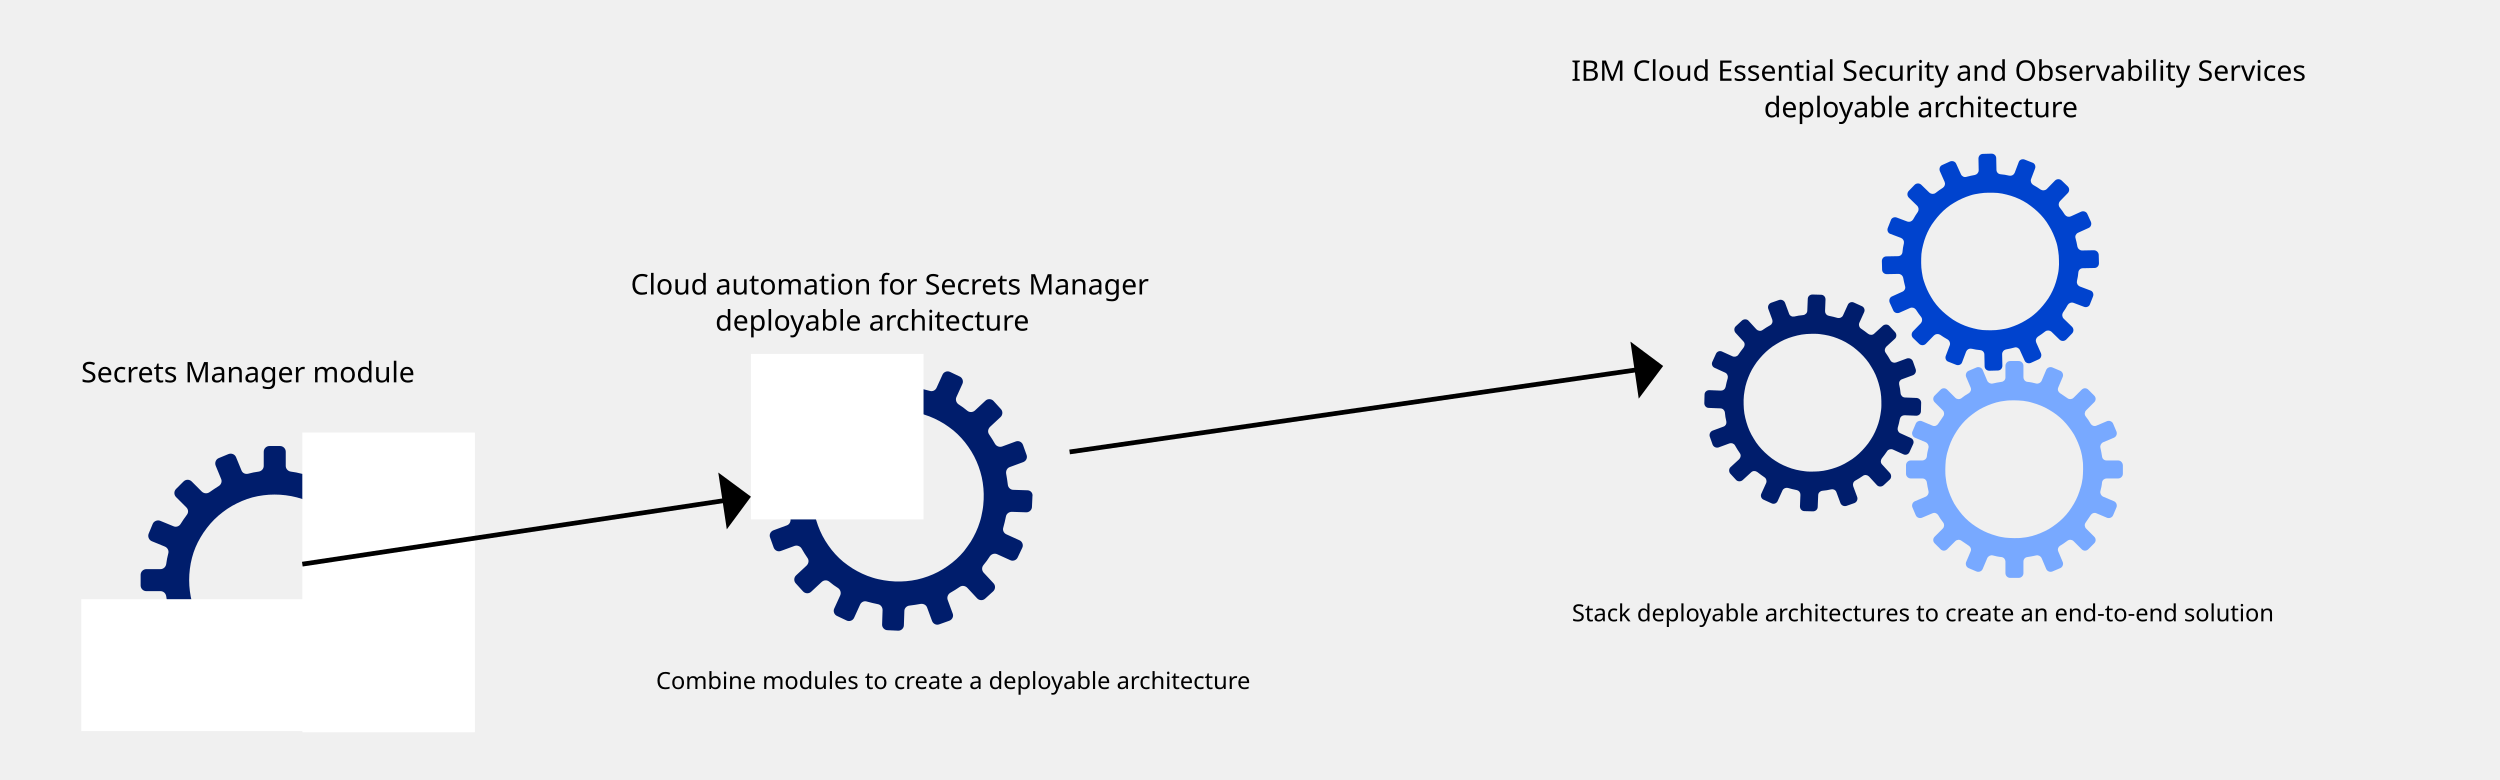
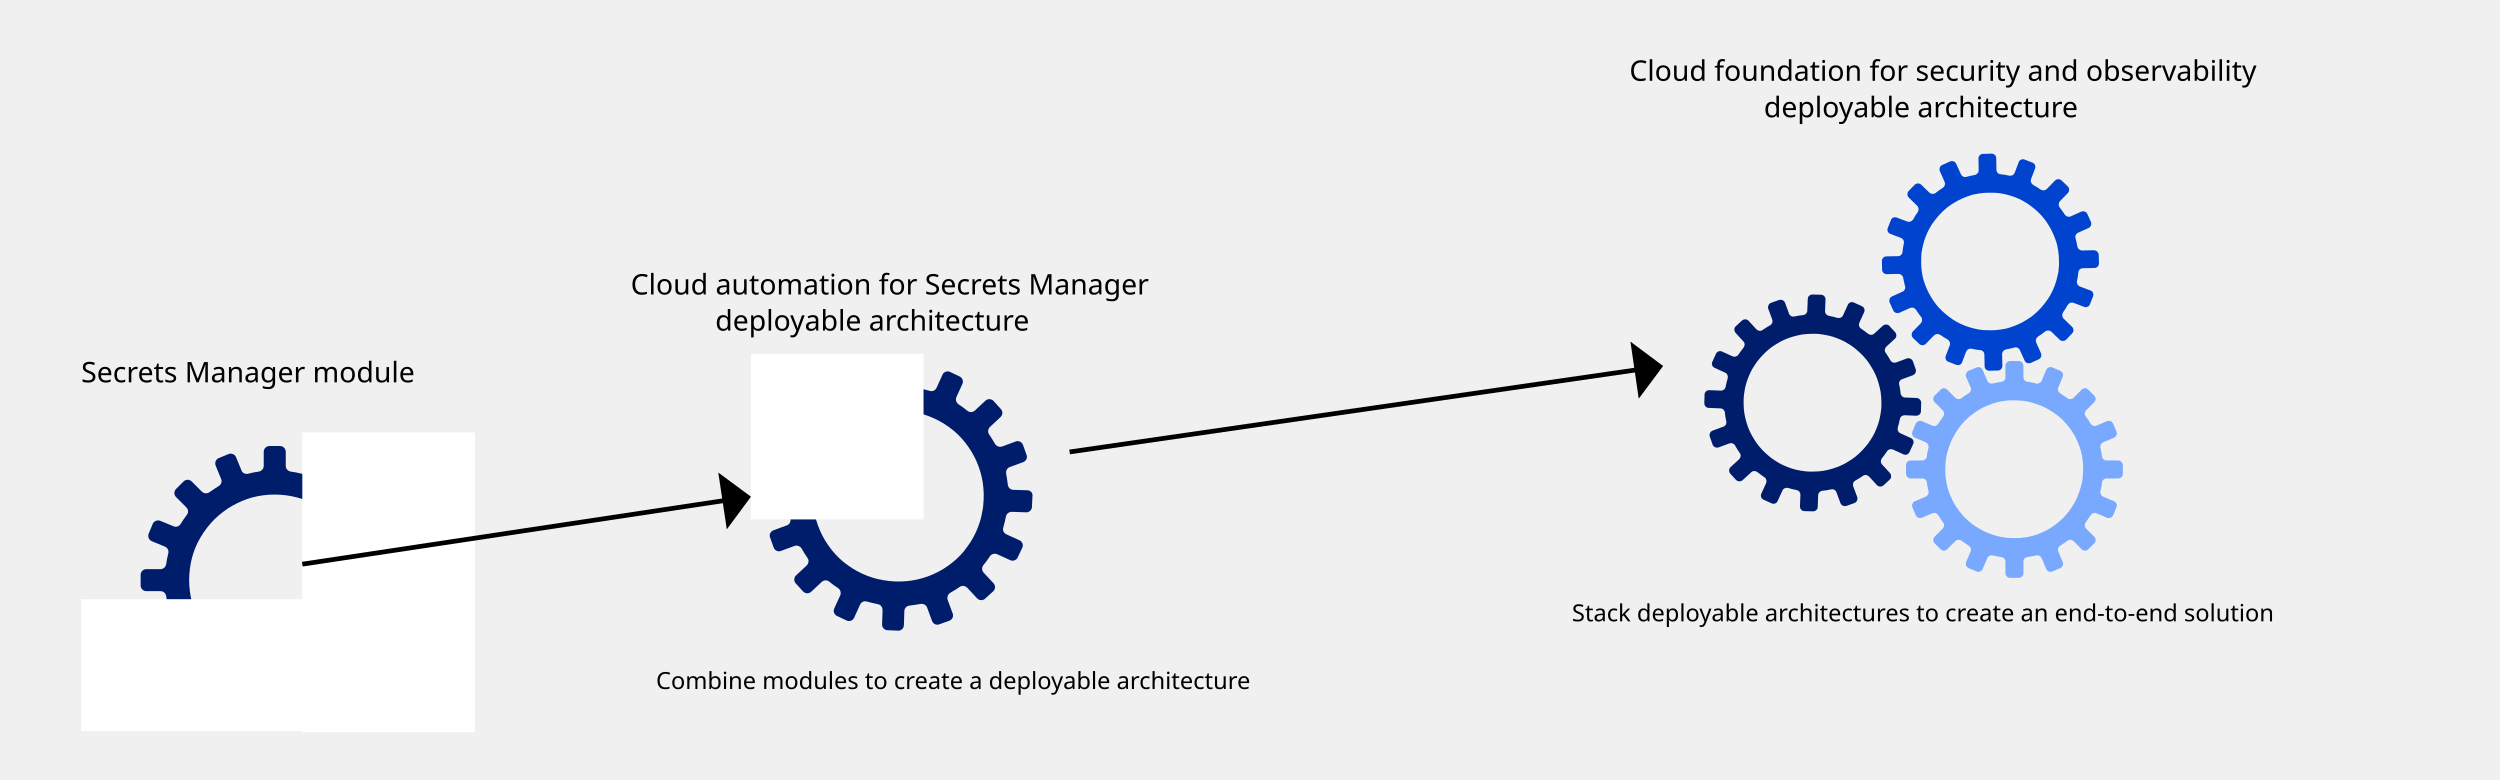
<svg xmlns="http://www.w3.org/2000/svg" xmlns:xlink="http://www.w3.org/1999/xlink" version="1.1" x="0px" y="0px" viewBox="0 0 1056 329.4" style="enable-background:new 0 0 1056 329.4;" xml:space="preserve">
  <style type="text/css">
	.st0{fill:#0043CE;}
	.st1{fill:#001D6C;}
	.st2{fill:#78A9FF;}
	.st3{font-family:'IBMPlexSans';}
	.st4{font-size:12px;}
	.st5{font-size:10px;}
	.st6{display:none;}
	.st7{display:inline;}
- 	.st8{clip-path:url(#XMLID_00000084498184674419895910000009643676403306507414_);fill:#001D6C;}
+ 	.st8{clip-path:url(#XMLID_00000135684592039877980920000010843832277688844679_);fill:#001D6C;}
	.st9{fill:none;stroke:#000000;stroke-width:2;stroke-miterlimit:10;}
	.st10{fill:none;stroke:#000000;stroke-width:2;stroke-miterlimit:10;stroke-dasharray:12.664,12.664;}
	.st11{fill:none;stroke:#000000;stroke-width:2;stroke-miterlimit:10;stroke-dasharray:12.037,12.037;}
	.st12{fill:#FFFFFF;}
</style>
  <g id="Layer_1">
    <path class="st0" d="M884.4,105.7l-4.9,0.1c-1,0-1.8-0.7-2-1.6c-0.2-1.2-0.5-2.5-0.8-3.6c-0.3-0.9,0.2-1.9,1.1-2.3l4.4-2   c1-0.4,1.4-1.6,1-2.6l-1.5-3.3c-0.4-1-1.6-1.4-2.6-1l-4.4,2c-0.9,0.4-1.9,0.1-2.5-0.7c-0.7-1.1-1.4-2.1-2.2-3.1   c-0.6-0.8-0.5-1.9,0.1-2.6l3.4-3.5c0.7-0.8,0.7-2-0.1-2.8l-2.6-2.5c-0.8-0.7-2-0.7-2.8,0.1l-3.4,3.5c-0.7,0.7-1.8,0.8-2.6,0.3   c-1-0.7-2.1-1.4-3.2-2c-0.8-0.5-1.2-1.5-0.9-2.4l1.7-4.5c0.4-1-0.1-2.2-1.1-2.5l-3.3-1.3c-1-0.4-2.2,0.1-2.5,1.1l-1.7,4.5   c-0.4,0.9-1.3,1.4-2.3,1.2c-1.2-0.3-2.5-0.5-3.7-0.6c-1-0.1-1.7-0.9-1.7-1.9l-0.1-4.9c0-1.1-0.9-1.9-2-1.9l-3.6,0.1   c-1.1,0-1.9,0.9-1.9,2l0.1,4.9c0,1-0.7,1.8-1.6,2c-1.2,0.2-2.4,0.5-3.6,0.8c-0.9,0.3-1.9-0.2-2.3-1.1l-2-4.4c-0.4-1-1.6-1.4-2.6-1   l-3.3,1.5c-1,0.4-1.4,1.6-1,2.6l2,4.5c0.4,0.9,0.1,1.9-0.7,2.5c-1.1,0.7-2.1,1.4-3.1,2.2c-0.8,0.6-1.9,0.5-2.6-0.1l-3.5-3.4   c-0.8-0.7-2-0.7-2.8,0.1l-2.5,2.6c-0.7,0.8-0.7,2,0.1,2.8l3.5,3.4c0.7,0.7,0.8,1.8,0.3,2.6c-0.7,1-1.4,2.1-2,3.2   c-0.5,0.8-1.5,1.2-2.4,0.9l-4.5-1.7c-1-0.4-2.2,0.1-2.5,1.1l-1.3,3.3c-0.4,1,0.1,2.2,1.1,2.5l4.5,1.7c0.9,0.4,1.4,1.3,1.2,2.3   c-0.3,1.2-0.5,2.5-0.6,3.7c-0.1,1-0.9,1.7-1.9,1.7l-4.9,0.1c-1.1,0-1.9,0.9-1.9,2l0.1,3.6c0,1.1,0.9,1.9,2,1.9l4.9-0.1   c1,0,1.8,0.7,2,1.6c0.2,1.2,0.5,2.4,0.8,3.6c0.3,0.9-0.2,1.9-1.1,2.3l-4.4,2c-1,0.4-1.4,1.6-1,2.6l1.5,3.3c0.4,1,1.6,1.4,2.6,1   l4.5-2c0.9-0.4,1.9-0.1,2.5,0.7c0.7,1.1,1.4,2.1,2.2,3.1c0.6,0.8,0.5,1.9-0.1,2.6l-3.4,3.5c-0.7,0.8-0.7,2,0.1,2.8l2.6,2.5   c0.8,0.7,2,0.7,2.8-0.1l3.4-3.5c0.7-0.7,1.8-0.8,2.6-0.3c1,0.7,2.1,1.4,3.2,2c0.8,0.5,1.2,1.5,0.9,2.4l-1.7,4.5   c-0.4,1,0.1,2.2,1.1,2.5l3.3,1.3c1,0.4,2.2-0.1,2.5-1.1l1.7-4.5c0.4-0.9,1.3-1.4,2.3-1.2c1.2,0.3,2.5,0.5,3.7,0.6   c1,0.1,1.7,0.9,1.7,1.9l0.1,4.9c0,1.1,0.9,1.9,2,1.9l3.6-0.1c1.1,0,1.9-0.9,1.9-2l-0.1-4.9c0-1,0.7-1.8,1.6-2   c1.2-0.2,2.5-0.5,3.6-0.8c0.9-0.3,1.9,0.2,2.3,1.1l2,4.4c0.4,1,1.6,1.4,2.6,1l3.3-1.5c1-0.4,1.4-1.6,1-2.6l-2-4.5   c-0.4-0.9-0.1-1.9,0.7-2.5c1.1-0.7,2.1-1.4,3.1-2.2c0.8-0.6,1.9-0.5,2.6,0.1l3.5,3.4c0.8,0.7,2,0.7,2.8-0.1l2.5-2.6   c0.7-0.8,0.7-2-0.1-2.8l-3.5-3.4c-0.7-0.7-0.8-1.8-0.3-2.6c0.7-1,1.4-2.1,2-3.2c0.5-0.8,1.5-1.2,2.4-0.9l4.5,1.7   c1,0.4,2.2-0.1,2.5-1.1l1.3-3.3c0.4-1-0.1-2.2-1.1-2.5l-4.5-1.7c-0.9-0.4-1.4-1.3-1.2-2.3c0.3-1.2,0.5-2.5,0.6-3.7   c0.1-1,0.9-1.7,1.9-1.7l4.9-0.1c1.1,0,1.9-0.9,1.9-2l-0.1-3.6C886.4,106.5,885.5,105.7,884.4,105.7z M869.6,113.6   c-0.1,1.3-0.4,2.6-0.7,3.8c-0.6,2.5-1.5,4.8-2.7,7c-0.6,1.1-1.3,2.2-2.1,3.2c-1.5,2-3.2,3.9-5.2,5.5c-1,0.8-2.1,1.6-3.2,2.2   c-2.1,1.3-4.4,2.3-6.9,3.1c-1.2,0.4-2.5,0.6-3.8,0.8c-1.2,0.2-2.5,0.3-3.8,0.3c-1.3,0-2.5,0-3.8-0.1c-1.3-0.1-2.6-0.4-3.8-0.7   c-2.5-0.6-4.8-1.5-7-2.7c-1.1-0.6-2.2-1.3-3.2-2.1c-2-1.5-3.9-3.2-5.5-5.2c-0.8-1-1.6-2.1-2.2-3.2c-1.3-2.1-2.3-4.4-3.1-6.9   c-0.4-1.2-0.6-2.5-0.8-3.7c-0.2-1.2-0.3-2.5-0.3-3.8c0-1.3,0-2.5,0.1-3.8c0.1-1.3,0.4-2.6,0.7-3.8c0.6-2.5,1.5-4.8,2.7-7   c0.6-1.1,1.3-2.2,2.1-3.2c1.5-2,3.2-3.9,5.2-5.5c1-0.8,2.1-1.6,3.2-2.2c2.1-1.3,4.4-2.3,6.9-3.1c1.2-0.4,2.5-0.6,3.8-0.8   c1.2-0.2,2.5-0.3,3.8-0.3c1.3,0,2.5,0,3.8,0.1c1.3,0.1,2.6,0.4,3.8,0.7c2.5,0.6,4.8,1.5,7,2.7c1.1,0.6,2.2,1.3,3.2,2.1   c2,1.5,3.9,3.2,5.5,5.2c0.8,1,1.6,2.1,2.2,3.2c1.3,2.1,2.3,4.4,3.1,6.9c0.4,1.2,0.6,2.5,0.8,3.8c0.2,1.2,0.3,2.5,0.3,3.8   C869.8,111.1,869.7,112.4,869.6,113.6z" />
    <path class="st1" d="M809.6,168.1l-4.9-0.2c-1,0-1.8-0.8-1.9-1.8c-0.1-1.2-0.3-2.5-0.6-3.7c-0.2-1,0.3-1.9,1.2-2.2l4.6-1.7   c1-0.4,1.5-1.5,1.2-2.5l-1.2-3.4c-0.4-1-1.5-1.5-2.5-1.2l-4.6,1.7c-0.9,0.3-1.9,0-2.4-0.9c-0.6-1.1-1.3-2.2-2-3.2   c-0.6-0.8-0.4-1.9,0.3-2.6l3.6-3.3c0.8-0.7,0.8-2,0.1-2.8l-2.4-2.6c-0.7-0.8-2-0.8-2.8-0.1l-3.6,3.3c-0.7,0.7-1.8,0.7-2.6,0.1   c-1-0.8-2-1.5-3-2.2c-0.8-0.5-1.1-1.6-0.7-2.5l2-4.4c0.5-1,0-2.2-1-2.6l-3.3-1.5c-1-0.5-2.2,0-2.6,1l-2,4.4   c-0.4,0.9-1.4,1.3-2.3,1.1c-1.2-0.4-2.4-0.6-3.7-0.9c-1-0.2-1.6-1-1.6-2l0.2-4.9c0-1.1-0.8-2-1.9-2l-3.6-0.1c-1.1,0-2,0.8-2,1.9   l-0.2,4.9c0,1-0.8,1.8-1.8,1.9c-1.2,0.1-2.5,0.3-3.7,0.6c-1,0.2-1.9-0.3-2.2-1.2l-1.7-4.6c-0.4-1-1.5-1.5-2.5-1.2l-3.4,1.2   c-1,0.4-1.5,1.5-1.2,2.5l1.7,4.6c0.3,0.9,0,1.9-0.9,2.4c-1.1,0.6-2.2,1.3-3.2,2c-0.8,0.6-1.9,0.4-2.6-0.3l-3.3-3.6   c-0.7-0.8-2-0.8-2.8-0.1l-2.6,2.4c-0.8,0.7-0.8,2-0.1,2.8l3.3,3.6c0.7,0.7,0.7,1.8,0.1,2.6c-0.8,1-1.5,2-2.2,3   c-0.5,0.8-1.6,1.1-2.5,0.7l-4.4-2c-1-0.5-2.2,0-2.6,1l-1.5,3.3c-0.5,1,0,2.2,1,2.6l4.4,2c0.9,0.4,1.3,1.4,1.1,2.3   c-0.4,1.2-0.6,2.4-0.9,3.7c-0.2,1-1,1.6-2,1.6l-4.9-0.2c-1.1,0-2,0.8-2,1.9l-0.1,3.6c0,1.1,0.8,2,1.9,2l4.9,0.2   c1,0,1.8,0.8,1.9,1.8c0.1,1.2,0.3,2.5,0.6,3.7c0.2,1-0.3,1.9-1.2,2.2l-4.6,1.7c-1,0.4-1.5,1.5-1.2,2.5l1.2,3.4   c0.4,1,1.5,1.5,2.5,1.2l4.6-1.7c0.9-0.3,1.9,0,2.4,0.9c0.6,1.1,1.3,2.2,2,3.2c0.6,0.8,0.4,1.9-0.3,2.6l-3.6,3.3   c-0.8,0.7-0.8,2-0.1,2.8l2.4,2.6c0.7,0.8,2,0.8,2.8,0.1l3.6-3.3c0.7-0.7,1.8-0.7,2.6-0.1c1,0.8,2,1.5,3,2.2   c0.8,0.5,1.1,1.6,0.7,2.5l-2,4.4c-0.5,1,0,2.2,1,2.6l3.3,1.5c1,0.5,2.2,0,2.6-1l2-4.4c0.4-0.9,1.4-1.3,2.3-1.1   c1.2,0.4,2.4,0.6,3.7,0.9c1,0.2,1.6,1,1.6,2l-0.2,4.9c0,1.1,0.8,2,1.9,2l3.6,0.1c1.1,0,2-0.8,2-1.9l0.2-4.9c0-1,0.8-1.8,1.8-1.9   c1.2-0.1,2.5-0.3,3.7-0.6c1-0.2,1.9,0.3,2.2,1.2l1.7,4.6c0.4,1,1.5,1.5,2.5,1.2l3.4-1.2c1-0.4,1.5-1.5,1.2-2.5l-1.7-4.6   c-0.3-0.9,0-1.9,0.9-2.4c1.1-0.6,2.2-1.3,3.2-2c0.8-0.6,1.9-0.4,2.6,0.3l3.3,3.6c0.7,0.8,2,0.8,2.8,0.1l2.6-2.4   c0.8-0.7,0.8-2,0.1-2.8l-3.3-3.6c-0.7-0.7-0.7-1.8-0.1-2.6c0.8-1,1.5-2,2.2-3c0.5-0.8,1.6-1.1,2.5-0.7l4.4,2c1,0.5,2.2,0,2.6-1   l1.5-3.3c0.5-1,0-2.2-1-2.6l-4.4-2c-0.9-0.4-1.3-1.4-1.1-2.3c0.4-1.2,0.6-2.4,0.9-3.7c0.2-1,1-1.6,2-1.6l4.9,0.2c1.1,0,2-0.8,2-1.9   l0.1-3.6C811.5,169.1,810.7,168.2,809.6,168.1z M794.3,175.1c-0.2,1.3-0.5,2.5-0.9,3.8c-0.8,2.4-1.8,4.7-3.2,6.8   c-0.7,1.1-1.4,2.1-2.3,3.1c-1.6,1.9-3.5,3.7-5.5,5.1c-1.1,0.7-2.2,1.4-3.3,2c-2.2,1.2-4.6,2-7.1,2.6c-1.2,0.3-2.5,0.5-3.8,0.6   c-1.2,0.1-2.5,0.1-3.8,0.1s-2.5-0.2-3.8-0.4c-1.3-0.2-2.5-0.5-3.8-0.9c-2.4-0.8-4.7-1.8-6.8-3.2c-1.1-0.7-2.1-1.4-3.1-2.3   c-1.9-1.6-3.7-3.5-5.1-5.5c-0.7-1.1-1.4-2.2-2-3.3c-1.2-2.2-2-4.6-2.6-7.1c-0.3-1.2-0.5-2.5-0.6-3.8c-0.1-1.2-0.1-2.5-0.1-3.8   s0.2-2.5,0.4-3.8c0.2-1.3,0.5-2.6,0.9-3.8c0.8-2.4,1.8-4.7,3.2-6.8c0.7-1.1,1.4-2.1,2.3-3.1c1.6-1.9,3.5-3.7,5.5-5.1   c1.1-0.7,2.2-1.4,3.3-2c2.2-1.2,4.6-2,7.1-2.6c1.2-0.3,2.5-0.5,3.8-0.6c1.2-0.1,2.5-0.1,3.8-0.1c1.3,0,2.5,0.2,3.8,0.4   c1.3,0.2,2.5,0.5,3.8,0.9c2.4,0.8,4.7,1.8,6.8,3.2c1.1,0.7,2.1,1.4,3.1,2.3c1.9,1.6,3.7,3.5,5.1,5.5c0.7,1.1,1.4,2.2,2,3.3   c1.2,2.2,2,4.6,2.6,7.1c0.3,1.2,0.5,2.5,0.6,3.8c0.1,1.2,0.1,2.5,0.1,3.8C794.7,172.6,794.5,173.9,794.3,175.1z" />
    <path class="st2" d="M894.7,194.5h-4.9c-1,0-1.8-0.7-1.9-1.7c-0.2-1.2-0.4-2.5-0.7-3.7c-0.2-0.9,0.3-1.9,1.2-2.3l4.5-1.9   c1-0.4,1.5-1.6,1.1-2.6l-1.4-3.3c-0.4-1-1.6-1.5-2.6-1.1l-4.5,1.9c-0.9,0.4-1.9,0-2.4-0.8c-0.6-1.1-1.3-2.1-2.1-3.1   c-0.6-0.8-0.5-1.9,0.2-2.6l3.4-3.4c0.8-0.8,0.8-2,0-2.8l-2.5-2.5c-0.8-0.8-2-0.8-2.8,0l-3.4,3.4c-0.7,0.7-1.8,0.8-2.6,0.2   c-1-0.7-2-1.4-3.1-2.1c-0.8-0.5-1.2-1.5-0.8-2.4l1.9-4.5c0.4-1-0.1-2.2-1.1-2.6l-3.3-1.4c-1-0.4-2.2,0.1-2.6,1.1l-1.9,4.5   c-0.4,0.9-1.4,1.4-2.3,1.2c-1.2-0.3-2.4-0.6-3.7-0.7c-1-0.1-1.7-1-1.7-1.9v-4.9c0-1.1-0.9-2-2-2h-3.6c-1.1,0-2,0.9-2,2v4.9   c0,1-0.7,1.8-1.7,1.9c-1.2,0.2-2.5,0.4-3.7,0.7c-0.9,0.2-1.9-0.3-2.3-1.2l-1.9-4.5c-0.4-1-1.6-1.5-2.6-1.1l-3.3,1.4   c-1,0.4-1.5,1.6-1.1,2.6l1.9,4.5c0.4,0.9,0,1.9-0.8,2.4c-1.1,0.6-2.1,1.3-3.1,2.1c-0.8,0.6-1.9,0.5-2.6-0.2l-3.4-3.4   c-0.8-0.8-2-0.8-2.8,0l-2.5,2.5c-0.8,0.8-0.8,2,0,2.8l3.4,3.4c0.7,0.7,0.8,1.8,0.2,2.6c-0.7,1-1.4,2-2.1,3.1   c-0.5,0.8-1.5,1.2-2.4,0.8l-4.5-1.9c-1-0.4-2.2,0.1-2.6,1.1l-1.4,3.3c-0.4,1,0.1,2.2,1.1,2.6l4.5,1.9c0.9,0.4,1.4,1.4,1.2,2.3   c-0.3,1.2-0.6,2.4-0.7,3.7c-0.1,1-1,1.7-1.9,1.7h-4.9c-1.1,0-2,0.9-2,2v3.6c0,1.1,0.9,2,2,2h4.9c1,0,1.8,0.7,1.9,1.7   c0.2,1.2,0.4,2.5,0.7,3.7c0.2,0.9-0.3,1.9-1.2,2.3l-4.5,1.9c-1,0.4-1.5,1.6-1.1,2.6l1.4,3.3c0.4,1,1.6,1.5,2.6,1.1l4.5-1.9   c0.9-0.4,1.9,0,2.4,0.8c0.6,1.1,1.3,2.1,2.1,3.1c0.6,0.8,0.5,1.9-0.2,2.6l-3.4,3.4c-0.8,0.8-0.8,2,0,2.8l2.5,2.5   c0.8,0.8,2,0.8,2.8,0l3.4-3.4c0.7-0.7,1.8-0.8,2.6-0.2c1,0.7,2,1.4,3.1,2.1c0.8,0.5,1.2,1.5,0.8,2.4l-1.9,4.5   c-0.4,1,0.1,2.2,1.1,2.6l3.3,1.4c1,0.4,2.2-0.1,2.6-1.1l1.9-4.5c0.4-0.9,1.4-1.4,2.3-1.2c1.2,0.3,2.4,0.6,3.7,0.7   c1,0.1,1.7,1,1.7,1.9v4.9c0,1.1,0.9,2,2,2h3.6c1.1,0,2-0.9,2-2v-4.9c0-1,0.7-1.8,1.7-1.9c1.2-0.2,2.5-0.4,3.7-0.7   c0.9-0.2,1.9,0.3,2.3,1.2l1.9,4.5c0.4,1,1.6,1.5,2.6,1.1l3.3-1.4c1-0.4,1.5-1.6,1.1-2.6l-1.9-4.5c-0.4-0.9,0-1.9,0.8-2.4   c1.1-0.6,2.1-1.4,3.1-2.1c0.8-0.6,1.9-0.5,2.6,0.2l3.4,3.4c0.8,0.8,2,0.8,2.8,0l2.5-2.5c0.8-0.8,0.8-2,0-2.8l-3.4-3.4   c-0.7-0.7-0.8-1.8-0.2-2.6c0.7-1,1.4-2,2.1-3.1c0.5-0.8,1.5-1.2,2.4-0.8l4.5,1.9c1,0.4,2.2-0.1,2.6-1.1l1.4-3.3   c0.4-1-0.1-2.2-1.1-2.6l-4.5-1.9c-0.9-0.4-1.4-1.4-1.2-2.3c0.3-1.2,0.6-2.4,0.7-3.7c0.1-1,1-1.7,1.9-1.7h4.9c1.1,0,2-0.9,2-2v-3.6   C896.6,195.4,895.8,194.5,894.7,194.5z M879.7,202c-0.2,1.3-0.4,2.6-0.8,3.8c-0.7,2.5-1.6,4.8-2.9,7c-0.6,1.1-1.4,2.2-2.1,3.2   c-1.5,2-3.3,3.8-5.3,5.3c-1,0.8-2.1,1.5-3.2,2.2c-2.2,1.2-4.5,2.2-7,2.9c-1.2,0.3-2.5,0.6-3.8,0.7c-1.2,0.2-2.5,0.2-3.8,0.2   s-2.5-0.1-3.8-0.2c-1.3-0.2-2.6-0.4-3.8-0.8c-2.5-0.7-4.8-1.6-7-2.9c-1.1-0.6-2.2-1.4-3.2-2.1c-2-1.5-3.8-3.3-5.3-5.3   c-0.8-1-1.5-2.1-2.2-3.2c-1.2-2.2-2.2-4.5-2.9-7c-0.3-1.2-0.6-2.5-0.7-3.8c-0.2-1.2-0.2-2.5-0.2-3.8c0-1.3,0.1-2.5,0.2-3.8   c0.2-1.3,0.4-2.6,0.8-3.8c0.7-2.5,1.6-4.8,2.9-7c0.6-1.1,1.4-2.2,2.1-3.2c1.5-2,3.3-3.8,5.3-5.3c1-0.8,2.1-1.5,3.2-2.2   c2.2-1.2,4.5-2.2,7-2.9c1.2-0.3,2.5-0.6,3.8-0.7c1.2-0.2,2.5-0.2,3.8-0.2s2.5,0.1,3.8,0.2c1.3,0.2,2.6,0.4,3.8,0.8   c2.5,0.7,4.8,1.6,7,2.9c1.1,0.6,2.2,1.4,3.2,2.1c2,1.5,3.8,3.3,5.3,5.3c0.8,1,1.5,2.1,2.2,3.2c1.2,2.2,2.2,4.5,2.9,7   c0.3,1.2,0.6,2.5,0.7,3.8c0.2,1.2,0.2,2.5,0.2,3.8C879.9,199.5,879.8,200.8,879.7,202z" />
  </g>
  <g id="Layer_7">
</g>
  <g id="Layer_2">
-     <text transform="matrix(1 0 0 1 663.7183 34.1252)" class="st3 st4">IBM Cloud Essential Security and Observability Services</text>
+     <text transform="matrix(1 0 0 1 688.2461 34.1252)" class="st3 st4">Cloud foundation for security and observability</text>
  </g>
  <g id="Layer_3">
    <text transform="matrix(1 0 0 1 266.3943 124.3892)" class="st3 st4">Cloud automation for Secrets Manager </text>
  </g>
  <g id="Layer_15">
    <text transform="matrix(1 0 0 1 302.1216 139.6461)" class="st3 st4">deployable architecture </text>
  </g>
  <g id="Layer_16">
    <text transform="matrix(1 0 0 1 745.062 49.5215)" class="st3 st4">deployable architecture</text>
  </g>
  <g id="Layer_11">
    <text transform="matrix(1 0 0 1 277.0942 291.0421)" class="st3 st5">Combine modules to create a deployable architecture</text>
  </g>
  <g id="Layer_8">
    <text transform="matrix(1 0 0 1 663.9773 262.4445)" class="st3 st5">Stack deployable architectures to create an end-to-end solution</text>
  </g>
  <g id="Layer_9">
</g>
  <g id="Layer_5">
</g>
  <g id="Layer_12" class="st6">
    <g class="st7">
      <defs>
        <circle id="XMLID_00000122701059664120572750000008383647981579274669_" cx="105" cy="179.1" r="76" />
      </defs>
      <use xlink:href="#XMLID_00000122701059664120572750000008383647981579274669_" style="overflow:visible;fill:#FFFFFF;" />
-       <clipPath id="XMLID_00000160168809998565630100000000152539700939581884_">
+       <clipPath id="XMLID_00000101096817097537292220000000570400914668582041_">
        <use xlink:href="#XMLID_00000122701059664120572750000008383647981579274669_" style="overflow:visible;" />
      </clipPath>
-       <path style="clip-path:url(#XMLID_00000160168809998565630100000000152539700939581884_);fill:#001D6C;" d="M403.6,58l-20-0.8    c-4-0.2-7.3-3.2-7.7-7.2c-0.5-5.1-1.3-10.2-2.4-15.2c-0.8-3.9,1.4-7.9,5.1-9.3l18.8-6.9c4.2-1.6,6.4-6.2,4.8-10.4L397-5.6    c-1.6-4.2-6.2-6.4-10.4-4.8l-18.8,6.9c-3.8,1.4-8-0.2-9.9-3.7c-2.5-4.6-5.2-9-8.1-13.2c-2.3-3.3-1.8-7.8,1.2-10.5l14.7-13.6    c3.3-3,3.5-8.2,0.4-11.5l-10-10.8c-3-3.3-8.2-3.5-11.5-0.4l-14.7,13.6c-2.9,2.7-7.5,2.9-10.6,0.4c-4-3.2-8.1-6.2-12.4-9    c-3.4-2.2-4.6-6.5-2.9-10.2l8.4-18.2c1.9-4.1,0.1-8.9-4-10.8l-13.4-6.2c-4.1-1.9-8.9-0.1-10.8,4l-8.4,18.2    c-1.7,3.6-5.8,5.5-9.6,4.4c-4.9-1.4-10-2.7-15.1-3.6c-3.9-0.7-6.8-4.3-6.6-8.3l0.8-20c0.2-4.5-3.3-8.2-7.8-8.4l-14.8-0.6    c-4.5-0.2-8.2,3.3-8.4,7.8l-0.8,20c-0.2,4-3.2,7.3-7.2,7.7c-5.1,0.5-10.2,1.3-15.2,2.4c-3.9,0.8-7.9-1.4-9.3-5.1l-6.9-18.8    c-1.6-4.2-6.2-6.4-10.4-4.8l-13.9,5.1c-4.2,1.6-6.4,6.2-4.8,10.4l6.9,18.8c1.4,3.8-0.2,8-3.7,9.9c-4.6,2.5-9,5.2-13.2,8.1    c-3.3,2.3-7.8,1.8-10.5-1.2l-13.6-14.7c-3-3.3-8.2-3.5-11.5-0.4l-10.8,10c-3.3,3-3.5,8.2-0.4,11.5l13.6,14.7    c2.7,2.9,2.9,7.5,0.4,10.6c-3.2,4-6.2,8.1-9,12.4c-2.2,3.4-6.5,4.6-10.2,2.9L65.6-23c-4.1-1.9-8.9-0.1-10.8,4L48.7-5.6    c-1.9,4.1-0.1,8.9,4,10.8l18.2,8.4c3.6,1.7,5.5,5.8,4.4,9.6c-1.4,4.9-2.7,10-3.6,15.1c-0.7,3.9-4.3,6.8-8.3,6.6l-20-0.8    c-4.5-0.2-8.2,3.3-8.4,7.8l-0.6,14.8c-0.2,4.5,3.3,8.2,7.8,8.4l20,0.8c4,0.2,7.3,3.2,7.7,7.2c0.5,5.1,1.3,10.2,2.4,15.2    c0.8,3.9-1.4,7.9-5.1,9.3l-18.8,6.9c-4.2,1.6-6.4,6.2-4.8,10.4l5.1,13.9c1.6,4.2,6.2,6.4,10.4,4.8l18.8-6.9c3.8-1.4,8,0.2,9.9,3.7    c2.5,4.6,5.2,9,8.1,13.2c2.3,3.3,1.8,7.8-1.2,10.5L80,177.7c-3.3,3-3.5,8.2-0.4,11.5l10,10.8c3,3.3,8.2,3.5,11.5,0.4l14.7-13.6    c2.9-2.7,7.5-2.9,10.6-0.4c4,3.2,8.1,6.2,12.4,9c3.4,2.2,4.6,6.5,2.9,10.2l-8.4,18.2c-1.9,4.1-0.1,8.9,4,10.8l13.4,6.2    c4.1,1.9,8.9,0.1,10.8-4l8.4-18.2c1.7-3.6,5.8-5.5,9.6-4.4c4.9,1.4,10,2.7,15.1,3.6c3.9,0.7,6.8,4.3,6.6,8.3l-0.8,20    c-0.2,4.5,3.3,8.2,7.8,8.4l14.8,0.6c4.5,0.2,8.2-3.3,8.4-7.8l0.8-20c0.2-4,3.2-7.3,7.2-7.7c5.1-0.5,10.2-1.3,15.2-2.4    c3.9-0.8,7.9,1.4,9.3,5.1l6.9,18.8c1.6,4.2,6.2,6.4,10.4,4.8l13.9-5.1c4.2-1.6,6.4-6.2,4.8-10.4l-6.9-18.8c-1.4-3.8,0.2-8,3.7-9.9    c4.6-2.5,9-5.2,13.3-8.1c3.3-2.3,7.8-1.8,10.5,1.2l13.6,14.7c3,3.3,8.2,3.5,11.5,0.4l10.8-10c3.3-3,3.5-8.2,0.4-11.5L343,173.6    c-2.7-2.9-2.9-7.5-0.4-10.6c3.2-4,6.2-8.1,9-12.4c2.2-3.4,6.5-4.6,10.2-2.9l18.2,8.4c4.1,1.9,8.9,0.1,10.8-4l6.2-13.4    c1.9-4.1,0.1-8.9-4-10.8l-18.2-8.4c-3.6-1.7-5.5-5.8-4.4-9.6c1.4-4.9,2.7-10,3.6-15.1c0.7-3.9,4.3-6.8,8.3-6.6l20,0.8    c4.5,0.2,8.2-3.3,8.4-7.8l0.6-14.8C411.5,62,408,58.2,403.6,58z M340.7,86.6c-0.9,5.3-2.1,10.5-3.7,15.5c-3.1,10-7.5,19.5-13,28.1    c-2.8,4.5-5.9,8.7-9.3,12.8c-6.6,8-14.3,15-22.7,21.1c-4.3,3.1-8.9,5.9-13.6,8.4c-9.1,4.8-18.8,8.4-29.1,10.7    c-5.1,1.2-10.3,2-15.6,2.5c-5.1,0.5-10.3,0.6-15.5,0.4c-5.2-0.2-10.4-0.7-15.4-1.6c-5.3-0.9-10.5-2.1-15.5-3.7    c-10-3.1-19.5-7.5-28.1-13c-4.5-2.8-8.7-5.9-12.8-9.3c-8-6.6-15-14.3-21-22.7c-3.1-4.3-5.9-8.9-8.4-13.6    c-4.8-9.1-8.4-18.8-10.7-29.1c-1.2-5.1-2-10.3-2.5-15.6c-0.5-5.1-0.6-10.3-0.4-15.5s0.7-10.4,1.6-15.4c0.9-5.3,2.1-10.5,3.7-15.5    c3.1-10,7.5-19.5,13-28.1c2.8-4.5,5.9-8.7,9.3-12.8c6.6-8,14.3-15,22.7-21c4.3-3.1,8.9-5.9,13.6-8.4c9.1-4.8,18.8-8.4,29.1-10.7    c5.1-1.2,10.3-2,15.6-2.5c5.1-0.5,10.3-0.6,15.5-0.4c5.2,0.2,10.4,0.7,15.4,1.6c5.3,0.9,10.5,2.1,15.5,3.7    c10,3.1,19.5,7.5,28.1,13c4.5,2.8,8.7,5.9,12.8,9.3c8,6.6,15,14.3,21,22.7c3.1,4.3,5.9,8.9,8.4,13.6c4.8,9.1,8.4,18.8,10.7,29.1    c1.2,5.1,2,10.3,2.5,15.6c0.5,5.1,0.6,10.3,0.4,15.5S341.6,81.6,340.7,86.6z" />
+       <path style="clip-path:url(#XMLID_00000101096817097537292220000000570400914668582041_);fill:#001D6C;" d="M403.6,58l-20-0.8    c-4-0.2-7.3-3.2-7.7-7.2c-0.5-5.1-1.3-10.2-2.4-15.2c-0.8-3.9,1.4-7.9,5.1-9.3l18.8-6.9c4.2-1.6,6.4-6.2,4.8-10.4L397-5.6    c-1.6-4.2-6.2-6.4-10.4-4.8l-18.8,6.9c-3.8,1.4-8-0.2-9.9-3.7c-2.5-4.6-5.2-9-8.1-13.2c-2.3-3.3-1.8-7.8,1.2-10.5l14.7-13.6    c3.3-3,3.5-8.2,0.4-11.5l-10-10.8c-3-3.3-8.2-3.5-11.5-0.4l-14.7,13.6c-2.9,2.7-7.5,2.9-10.6,0.4c-4-3.2-8.1-6.2-12.4-9    c-3.4-2.2-4.6-6.5-2.9-10.2l8.4-18.2c1.9-4.1,0.1-8.9-4-10.8l-13.4-6.2c-4.1-1.9-8.9-0.1-10.8,4l-8.4,18.2    c-1.7,3.6-5.8,5.5-9.6,4.4c-4.9-1.4-10-2.7-15.1-3.6c-3.9-0.7-6.8-4.3-6.6-8.3l0.8-20c0.2-4.5-3.3-8.2-7.8-8.4l-14.8-0.6    c-4.5-0.2-8.2,3.3-8.4,7.8l-0.8,20c-0.2,4-3.2,7.3-7.2,7.7c-5.1,0.5-10.2,1.3-15.2,2.4c-3.9,0.8-7.9-1.4-9.3-5.1l-6.9-18.8    c-1.6-4.2-6.2-6.4-10.4-4.8l-13.9,5.1c-4.2,1.6-6.4,6.2-4.8,10.4l6.9,18.8c1.4,3.8-0.2,8-3.7,9.9c-4.6,2.5-9,5.2-13.2,8.1    c-3.3,2.3-7.8,1.8-10.5-1.2l-13.6-14.7c-3-3.3-8.2-3.5-11.5-0.4l-10.8,10c-3.3,3-3.5,8.2-0.4,11.5l13.6,14.7    c2.7,2.9,2.9,7.5,0.4,10.6c-3.2,4-6.2,8.1-9,12.4c-2.2,3.4-6.5,4.6-10.2,2.9L65.6-23c-4.1-1.9-8.9-0.1-10.8,4L48.7-5.6    c-1.9,4.1-0.1,8.9,4,10.8l18.2,8.4c3.6,1.7,5.5,5.8,4.4,9.6c-1.4,4.9-2.7,10-3.6,15.1c-0.7,3.9-4.3,6.8-8.3,6.6l-20-0.8    c-4.5-0.2-8.2,3.3-8.4,7.8l-0.6,14.8c-0.2,4.5,3.3,8.2,7.8,8.4l20,0.8c4,0.2,7.3,3.2,7.7,7.2c0.5,5.1,1.3,10.2,2.4,15.2    c0.8,3.9-1.4,7.9-5.1,9.3l-18.8,6.9c-4.2,1.6-6.4,6.2-4.8,10.4l5.1,13.9c1.6,4.2,6.2,6.4,10.4,4.8l18.8-6.9c3.8-1.4,8,0.2,9.9,3.7    c2.5,4.6,5.2,9,8.1,13.2c2.3,3.3,1.8,7.8-1.2,10.5L80,177.7c-3.3,3-3.5,8.2-0.4,11.5l10,10.8c3,3.3,8.2,3.5,11.5,0.4l14.7-13.6    c2.9-2.7,7.5-2.9,10.6-0.4c4,3.2,8.1,6.2,12.4,9c3.4,2.2,4.6,6.5,2.9,10.2l-8.4,18.2c-1.9,4.1-0.1,8.9,4,10.8l13.4,6.2    c4.1,1.9,8.9,0.1,10.8-4l8.4-18.2c1.7-3.6,5.8-5.5,9.6-4.4c4.9,1.4,10,2.7,15.1,3.6c3.9,0.7,6.8,4.3,6.6,8.3l-0.8,20    c-0.2,4.5,3.3,8.2,7.8,8.4l14.8,0.6c4.5,0.2,8.2-3.3,8.4-7.8l0.8-20c0.2-4,3.2-7.3,7.2-7.7c5.1-0.5,10.2-1.3,15.2-2.4    c3.9-0.8,7.9,1.4,9.3,5.1l6.9,18.8c1.6,4.2,6.2,6.4,10.4,4.8l13.9-5.1c4.2-1.6,6.4-6.2,4.8-10.4l-6.9-18.8c-1.4-3.8,0.2-8,3.7-9.9    c4.6-2.5,9-5.2,13.3-8.1c3.3-2.3,7.8-1.8,10.5,1.2l13.6,14.7c3,3.3,8.2,3.5,11.5,0.4l10.8-10c3.3-3,3.5-8.2,0.4-11.5L343,173.6    c-2.7-2.9-2.9-7.5-0.4-10.6c3.2-4,6.2-8.1,9-12.4c2.2-3.4,6.5-4.6,10.2-2.9l18.2,8.4c4.1,1.9,8.9,0.1,10.8-4l6.2-13.4    c1.9-4.1,0.1-8.9-4-10.8l-18.2-8.4c-3.6-1.7-5.5-5.8-4.4-9.6c1.4-4.9,2.7-10,3.6-15.1c0.7-3.9,4.3-6.8,8.3-6.6l20,0.8    c4.5,0.2,8.2-3.3,8.4-7.8l0.6-14.8C411.5,62,408,58.2,403.6,58z M340.7,86.6c-0.9,5.3-2.1,10.5-3.7,15.5c-3.1,10-7.5,19.5-13,28.1    c-2.8,4.5-5.9,8.7-9.3,12.8c-6.6,8-14.3,15-22.7,21.1c-4.3,3.1-8.9,5.9-13.6,8.4c-9.1,4.8-18.8,8.4-29.1,10.7    c-5.1,1.2-10.3,2-15.6,2.5c-5.1,0.5-10.3,0.6-15.5,0.4c-5.2-0.2-10.4-0.7-15.4-1.6c-5.3-0.9-10.5-2.1-15.5-3.7    c-10-3.1-19.5-7.5-28.1-13c-4.5-2.8-8.7-5.9-12.8-9.3c-8-6.6-15-14.3-21-22.7c-3.1-4.3-5.9-8.9-8.4-13.6    c-4.8-9.1-8.4-18.8-10.7-29.1c-1.2-5.1-2-10.3-2.5-15.6c-0.5-5.1-0.6-10.3-0.4-15.5s0.7-10.4,1.6-15.4c0.9-5.3,2.1-10.5,3.7-15.5    c3.1-10,7.5-19.5,13-28.1c2.8-4.5,5.9-8.7,9.3-12.8c6.6-8,14.3-15,22.7-21c4.3-3.1,8.9-5.9,13.6-8.4c9.1-4.8,18.8-8.4,29.1-10.7    c5.1-1.2,10.3-2,15.6-2.5c5.1-0.5,10.3-0.6,15.5-0.4c5.2,0.2,10.4,0.7,15.4,1.6c5.3,0.9,10.5,2.1,15.5,3.7    c10,3.1,19.5,7.5,28.1,13c4.5,2.8,8.7,5.9,12.8,9.3c8,6.6,15,14.3,21,22.7c3.1,4.3,5.9,8.9,8.4,13.6c4.8,9.1,8.4,18.8,10.7,29.1    c1.2,5.1,2,10.3,2.5,15.6c0.5,5.1,0.6,10.3,0.4,15.5S341.6,81.6,340.7,86.6z" />
      <use xlink:href="#XMLID_00000122701059664120572750000008383647981579274669_" style="overflow:visible;fill:none;stroke:#000000;stroke-width:2;stroke-miterlimit:10;" />
    </g>
    <g class="st7">
      <g>
        <line class="st9" x1="166.9" y1="135.1" x2="172.7" y2="136.8" />
        <line class="st10" x1="184.8" y1="140.5" x2="372.8" y2="197" />
        <line class="st9" x1="378.8" y1="198.8" x2="384.6" y2="200.6" />
      </g>
    </g>
    <g class="st7">
      <g>
        <line class="st9" x1="146.9" y1="242.5" x2="152.9" y2="241.9" />
        <line class="st11" x1="164.8" y1="240.6" x2="374.3" y2="218.6" />
        <line class="st9" x1="380.3" y1="217.9" x2="386.3" y2="217.3" />
      </g>
    </g>
  </g>
  <g id="Layer_6">
    <path class="st1" d="M434,207.1l-6-0.2c-1.2,0-2.2-1-2.3-2.2c-0.2-1.5-0.4-3.1-0.7-4.6c-0.2-1.2,0.4-2.4,1.5-2.8l5.7-2.1   c1.3-0.5,1.9-1.9,1.4-3.1l-1.5-4.2c-0.5-1.3-1.9-1.9-3.1-1.4l-5.7,2.1c-1.1,0.4-2.4-0.1-3-1.1c-0.8-1.4-1.6-2.7-2.5-4   c-0.7-1-0.5-2.3,0.4-3.2l4.4-4.1c1-0.9,1.1-2.5,0.1-3.5l-3-3.3c-0.9-1-2.5-1.1-3.5-0.1l-4.4,4.1c-0.9,0.8-2.2,0.9-3.2,0.1   c-1.2-1-2.4-1.9-3.7-2.7c-1-0.7-1.4-2-0.9-3.1l2.5-5.5c0.6-1.2,0-2.7-1.2-3.2l-4-1.9c-1.2-0.6-2.7,0-3.2,1.2l-2.5,5.5   c-0.5,1.1-1.7,1.7-2.9,1.3c-1.5-0.4-3-0.8-4.6-1.1c-1.2-0.2-2-1.3-2-2.5l0.2-6c0.1-1.3-1-2.5-2.3-2.5l-4.4-0.2   c-1.3-0.1-2.5,1-2.5,2.3l-0.2,6c0,1.2-1,2.2-2.2,2.3c-1.5,0.2-3.1,0.4-4.6,0.7c-1.2,0.2-2.4-0.4-2.8-1.5L365,157   c-0.5-1.3-1.9-1.9-3.1-1.4l-4.2,1.5c-1.3,0.5-1.9,1.9-1.4,3.1l2.1,5.7c0.4,1.1-0.1,2.4-1.1,3c-1.4,0.8-2.7,1.6-4,2.5   c-1,0.7-2.3,0.5-3.2-0.4l-4.1-4.4c-0.9-1-2.5-1.1-3.5-0.1l-3.3,3c-1,0.9-1.1,2.5-0.1,3.5l4.1,4.4c0.8,0.9,0.9,2.2,0.1,3.2   c-1,1.2-1.9,2.4-2.7,3.7c-0.7,1-2,1.4-3.1,0.9l-5.5-2.5c-1.2-0.6-2.7,0-3.2,1.2l-1.9,4c-0.6,1.2,0,2.7,1.2,3.2l5.5,2.5   c1.1,0.5,1.7,1.7,1.3,2.9c-0.4,1.5-0.8,3-1.1,4.6c-0.2,1.2-1.3,2-2.5,2l-6-0.2c-1.3-0.1-2.5,1-2.5,2.3l-0.2,4.4   c-0.1,1.3,1,2.5,2.3,2.5l6,0.2c1.2,0,2.2,1,2.3,2.2c0.2,1.5,0.4,3.1,0.7,4.6c0.2,1.2-0.4,2.4-1.5,2.8l-5.7,2.1   c-1.3,0.5-1.9,1.9-1.4,3.1l1.5,4.2c0.5,1.3,1.9,1.9,3.1,1.4l5.7-2.1c1.1-0.4,2.4,0.1,3,1.1c0.8,1.4,1.6,2.7,2.5,4   c0.7,1,0.5,2.3-0.4,3.2l-4.4,4.1c-1,0.9-1.1,2.5-0.1,3.5l3,3.3c0.9,1,2.5,1.1,3.5,0.1l4.4-4.1c0.9-0.8,2.2-0.9,3.2-0.1   c1.2,1,2.4,1.9,3.7,2.7c1,0.7,1.4,2,0.9,3.1l-2.5,5.5c-0.6,1.2,0,2.7,1.2,3.2l4,1.9c1.2,0.6,2.7,0,3.2-1.2l2.5-5.5   c0.5-1.1,1.7-1.7,2.9-1.3c1.5,0.4,3,0.8,4.6,1.1c1.2,0.2,2,1.3,2,2.5l-0.2,6c-0.1,1.3,1,2.5,2.3,2.5l4.4,0.2c1.3,0.1,2.5-1,2.5-2.3   l0.2-6c0-1.2,1-2.2,2.2-2.3c1.5-0.2,3.1-0.4,4.6-0.7c1.2-0.2,2.4,0.4,2.8,1.5l2.1,5.7c0.5,1.3,1.9,1.9,3.1,1.4l4.2-1.5   c1.3-0.5,1.9-1.9,1.4-3.1l-2.1-5.7c-0.4-1.1,0.1-2.4,1.1-3c1.4-0.8,2.7-1.6,4-2.5c1-0.7,2.3-0.5,3.2,0.4l4.1,4.4   c0.9,1,2.5,1.1,3.5,0.1l3.3-3c1-0.9,1.1-2.5,0.1-3.5l-4.1-4.4c-0.8-0.9-0.9-2.2-0.1-3.2c1-1.2,1.9-2.4,2.7-3.7c0.7-1,2-1.4,3.1-0.9   l5.5,2.5c1.2,0.6,2.7,0,3.2-1.2l1.9-4c0.6-1.2,0-2.7-1.2-3.2l-5.5-2.5c-1.1-0.5-1.7-1.7-1.3-2.9c0.4-1.5,0.8-3,1.1-4.6   c0.2-1.2,1.3-2,2.5-2l6,0.2c1.3,0.1,2.5-1,2.5-2.3l0.2-4.4C436.4,208.3,435.3,207.1,434,207.1z M415,215.7   c-0.3,1.6-0.6,3.2-1.1,4.7c-0.9,3-2.3,5.9-3.9,8.5c-0.9,1.3-1.8,2.6-2.8,3.9c-2,2.4-4.3,4.5-6.9,6.3c-1.3,0.9-2.7,1.8-4.1,2.5   c-2.7,1.4-5.7,2.5-8.8,3.2c-1.5,0.3-3.1,0.6-4.7,0.7c-1.5,0.1-3.1,0.2-4.7,0.1s-3.1-0.2-4.7-0.5c-1.6-0.3-3.2-0.6-4.7-1.1   c-3-0.9-5.9-2.3-8.5-3.9c-1.3-0.8-2.6-1.8-3.9-2.8c-2.4-2-4.5-4.3-6.3-6.9c-0.9-1.3-1.8-2.7-2.5-4.1c-1.4-2.7-2.5-5.7-3.2-8.8   c-0.3-1.5-0.6-3.1-0.7-4.7c-0.1-1.5-0.2-3.1-0.1-4.7c0.1-1.6,0.2-3.1,0.5-4.7c0.3-1.6,0.6-3.2,1.1-4.7c0.9-3,2.3-5.9,3.9-8.5   c0.8-1.3,1.8-2.6,2.8-3.9c2-2.4,4.3-4.5,6.9-6.3c1.3-0.9,2.7-1.8,4.1-2.5c2.7-1.4,5.7-2.5,8.8-3.2c1.5-0.3,3.1-0.6,4.7-0.7   c1.5-0.1,3.1-0.2,4.7-0.1c1.6,0.1,3.1,0.2,4.7,0.5c1.6,0.3,3.2,0.6,4.7,1.1c3,0.9,5.9,2.3,8.5,3.9c1.3,0.8,2.6,1.8,3.9,2.8   c2.4,2,4.5,4.3,6.3,6.9c0.9,1.3,1.8,2.7,2.5,4.1c1.4,2.7,2.5,5.7,3.2,8.8c0.3,1.5,0.6,3.1,0.7,4.7c0.1,1.5,0.2,3.1,0.1,4.7   C415.4,212.6,415.3,214.2,415,215.7z" />
  </g>
  <g id="Layer_13">
    <path class="st1" d="M170.3,240.4h-6c-1.2,0-2.2-0.9-2.4-2.1c-0.2-1.5-0.5-3.1-0.9-4.5c-0.3-1.2,0.3-2.4,1.4-2.8l5.6-2.3   c1.2-0.5,1.8-1.9,1.3-3.2l-1.7-4.1c-0.5-1.2-1.9-1.8-3.2-1.3l-5.6,2.3c-1.1,0.5-2.4,0-3-1c-0.8-1.3-1.7-2.6-2.6-3.9   c-0.7-1-0.6-2.3,0.2-3.2l4.3-4.3c1-1,1-2.5,0-3.5l-3.1-3.1c-1-1-2.5-1-3.5,0l-4.3,4.3c-0.9,0.9-2.2,1-3.2,0.2   c-1.2-0.9-2.5-1.8-3.8-2.6c-1-0.6-1.5-1.9-1-3l2.3-5.6c0.5-1.2-0.1-2.7-1.3-3.2l-4.1-1.7c-1.2-0.5-2.7,0.1-3.2,1.3l-2.3,5.6   c-0.5,1.1-1.7,1.7-2.8,1.4c-1.5-0.4-3-0.7-4.6-0.9c-1.2-0.2-2.1-1.2-2.1-2.4v-6c0-1.3-1.1-2.4-2.4-2.4h-4.5c-1.3,0-2.4,1.1-2.4,2.4   v6c0,1.2-0.9,2.2-2.1,2.4c-1.5,0.2-3.1,0.5-4.5,0.9c-1.2,0.3-2.4-0.3-2.8-1.4l-2.3-5.6c-0.5-1.2-1.9-1.8-3.2-1.3l-4.1,1.7   c-1.2,0.5-1.8,1.9-1.3,3.2l2.3,5.6c0.5,1.1,0,2.4-1,3c-1.3,0.8-2.6,1.7-3.9,2.6c-1,0.7-2.3,0.6-3.2-0.2l-4.3-4.3c-1-1-2.5-1-3.5,0   l-3.1,3.1c-1,1-1,2.5,0,3.5l4.3,4.3c0.9,0.9,1,2.2,0.2,3.2c-0.9,1.2-1.8,2.5-2.6,3.8c-0.6,1-1.9,1.5-3,1l-5.6-2.3   c-1.2-0.5-2.7,0.1-3.2,1.3l-1.7,4.1c-0.5,1.2,0.1,2.7,1.3,3.2l5.6,2.3c1.1,0.5,1.7,1.7,1.4,2.8c-0.4,1.5-0.7,3-0.9,4.6   c-0.2,1.2-1.2,2.1-2.4,2.1h-6c-1.3,0-2.4,1.1-2.4,2.4v4.5c0,1.3,1.1,2.4,2.4,2.4h6c1.2,0,2.2,0.9,2.4,2.1c0.2,1.5,0.5,3.1,0.9,4.5   c0.3,1.2-0.3,2.4-1.4,2.8l-5.6,2.3c-1.2,0.5-1.8,1.9-1.3,3.2l1.7,4.1c0.5,1.2,1.9,1.8,3.2,1.3l5.6-2.3c1.1-0.5,2.4,0,3,1   c0.8,1.3,1.7,2.6,2.6,3.9c0.7,1,0.6,2.3-0.2,3.2l-4.3,4.3c-1,1-1,2.5,0,3.5l3.1,3.1c1,1,2.5,1,3.5,0l4.3-4.3c0.9-0.9,2.2-1,3.2-0.2   c1.2,0.9,2.5,1.8,3.8,2.6c1,0.6,1.5,1.9,1,3l-2.3,5.6c-0.5,1.2,0.1,2.7,1.3,3.2l4.1,1.7c1.2,0.5,2.7-0.1,3.2-1.3l2.3-5.6   c0.5-1.1,1.7-1.7,2.8-1.4c1.5,0.4,3,0.7,4.6,0.9c1.2,0.2,2.1,1.2,2.1,2.4v6c0,1.3,1.1,2.4,2.4,2.4h4.5c1.3,0,2.4-1.1,2.4-2.4v-6   c0-1.2,0.9-2.2,2.1-2.4c1.5-0.2,3.1-0.5,4.5-0.9c1.2-0.3,2.4,0.3,2.8,1.4l2.3,5.6c0.5,1.2,1.9,1.8,3.2,1.3l4.1-1.7   c1.2-0.5,1.8-1.9,1.3-3.2l-2.3-5.6c-0.5-1.1,0-2.4,1-3c1.3-0.8,2.6-1.7,3.9-2.6c1-0.7,2.3-0.6,3.2,0.2l4.3,4.3c1,1,2.5,1,3.5,0   l3.1-3.1c1-1,1-2.5,0-3.5l-4.3-4.3c-0.9-0.9-1-2.2-0.2-3.2c0.9-1.2,1.8-2.5,2.6-3.8c0.6-1,1.9-1.5,3-1l5.6,2.3   c1.2,0.5,2.7-0.1,3.2-1.3l1.7-4.1c0.5-1.2-0.1-2.7-1.3-3.2l-5.6-2.3c-1.1-0.5-1.7-1.7-1.4-2.8c0.4-1.5,0.7-3,0.9-4.6   c0.2-1.2,1.2-2.1,2.4-2.1h6c1.3,0,2.4-1.1,2.4-2.4v-4.5C172.8,241.4,171.7,240.4,170.3,240.4z M151.8,249.7   c-0.2,1.6-0.5,3.2-0.9,4.7c-0.8,3.1-2,5.9-3.6,8.6c-0.8,1.4-1.7,2.7-2.7,4c-1.9,2.5-4.1,4.7-6.6,6.6c-1.3,1-2.6,1.9-4,2.7   c-2.7,1.5-5.6,2.8-8.6,3.6c-1.5,0.4-3.1,0.7-4.7,0.9c-1.5,0.2-3.1,0.3-4.7,0.3s-3.1-0.1-4.7-0.3c-1.6-0.2-3.2-0.5-4.7-0.9   c-3.1-0.8-5.9-2-8.6-3.6c-1.4-0.8-2.7-1.7-4-2.7c-2.5-1.9-4.7-4.1-6.6-6.6c-1-1.3-1.9-2.6-2.7-4c-1.5-2.7-2.8-5.6-3.6-8.6   c-0.4-1.5-0.7-3.1-0.9-4.7c-0.2-1.5-0.3-3.1-0.3-4.7c0-1.6,0.1-3.1,0.3-4.7c0.2-1.6,0.5-3.2,0.9-4.7c0.8-3.1,2-5.9,3.6-8.6   c0.8-1.4,1.7-2.7,2.7-4c1.9-2.5,4.1-4.7,6.6-6.6c1.3-1,2.6-1.9,4-2.7c2.7-1.5,5.6-2.8,8.6-3.6c1.5-0.4,3.1-0.7,4.7-0.9   c1.5-0.2,3.1-0.3,4.7-0.3s3.1,0.1,4.7,0.3c1.6,0.2,3.2,0.5,4.7,0.9c3.1,0.8,5.9,2,8.6,3.6c1.4,0.8,2.7,1.7,4,2.7   c2.5,1.9,4.7,4.1,6.6,6.6c1,1.3,1.9,2.6,2.7,4c1.5,2.7,2.8,5.6,3.6,8.6c0.4,1.5,0.7,3.1,0.9,4.7c0.2,1.5,0.3,3.1,0.3,4.7   C152.1,246.6,152,248.2,151.8,249.7z" />
  </g>
  <g id="Layer_14">
    <rect x="127.7" y="182.7" class="st12" width="72.9" height="126.6" />
    <rect x="69.7" y="217.7" transform="matrix(6.123234e-17 -1 1 6.123234e-17 -183.3796 378.4978)" class="st12" width="55.7" height="126.6" />
    <rect x="317.2" y="149.5" class="st12" width="72.9" height="69.9" />
  </g>
  <g id="Layer_4">
    <text transform="matrix(1 0 0 1 34.2766 161.4889)" class="st3 st4">Secrets Manager module </text>
  </g>
  <g id="Layer_10">
    <g>
      <g>
        <line class="st9" x1="451.8" y1="190.9" x2="692.1" y2="156.1" />
        <g>
          <polygon points="688.7,144.3 692.2,168.4 702.5,154.6     " />
        </g>
      </g>
    </g>
    <g>
      <g>
        <line class="st9" x1="127.7" y1="238.3" x2="306.8" y2="211.3" />
        <g>
          <polygon points="303.4,199.6 307,223.6 317.2,209.8     " />
        </g>
      </g>
    </g>
  </g>
</svg>
